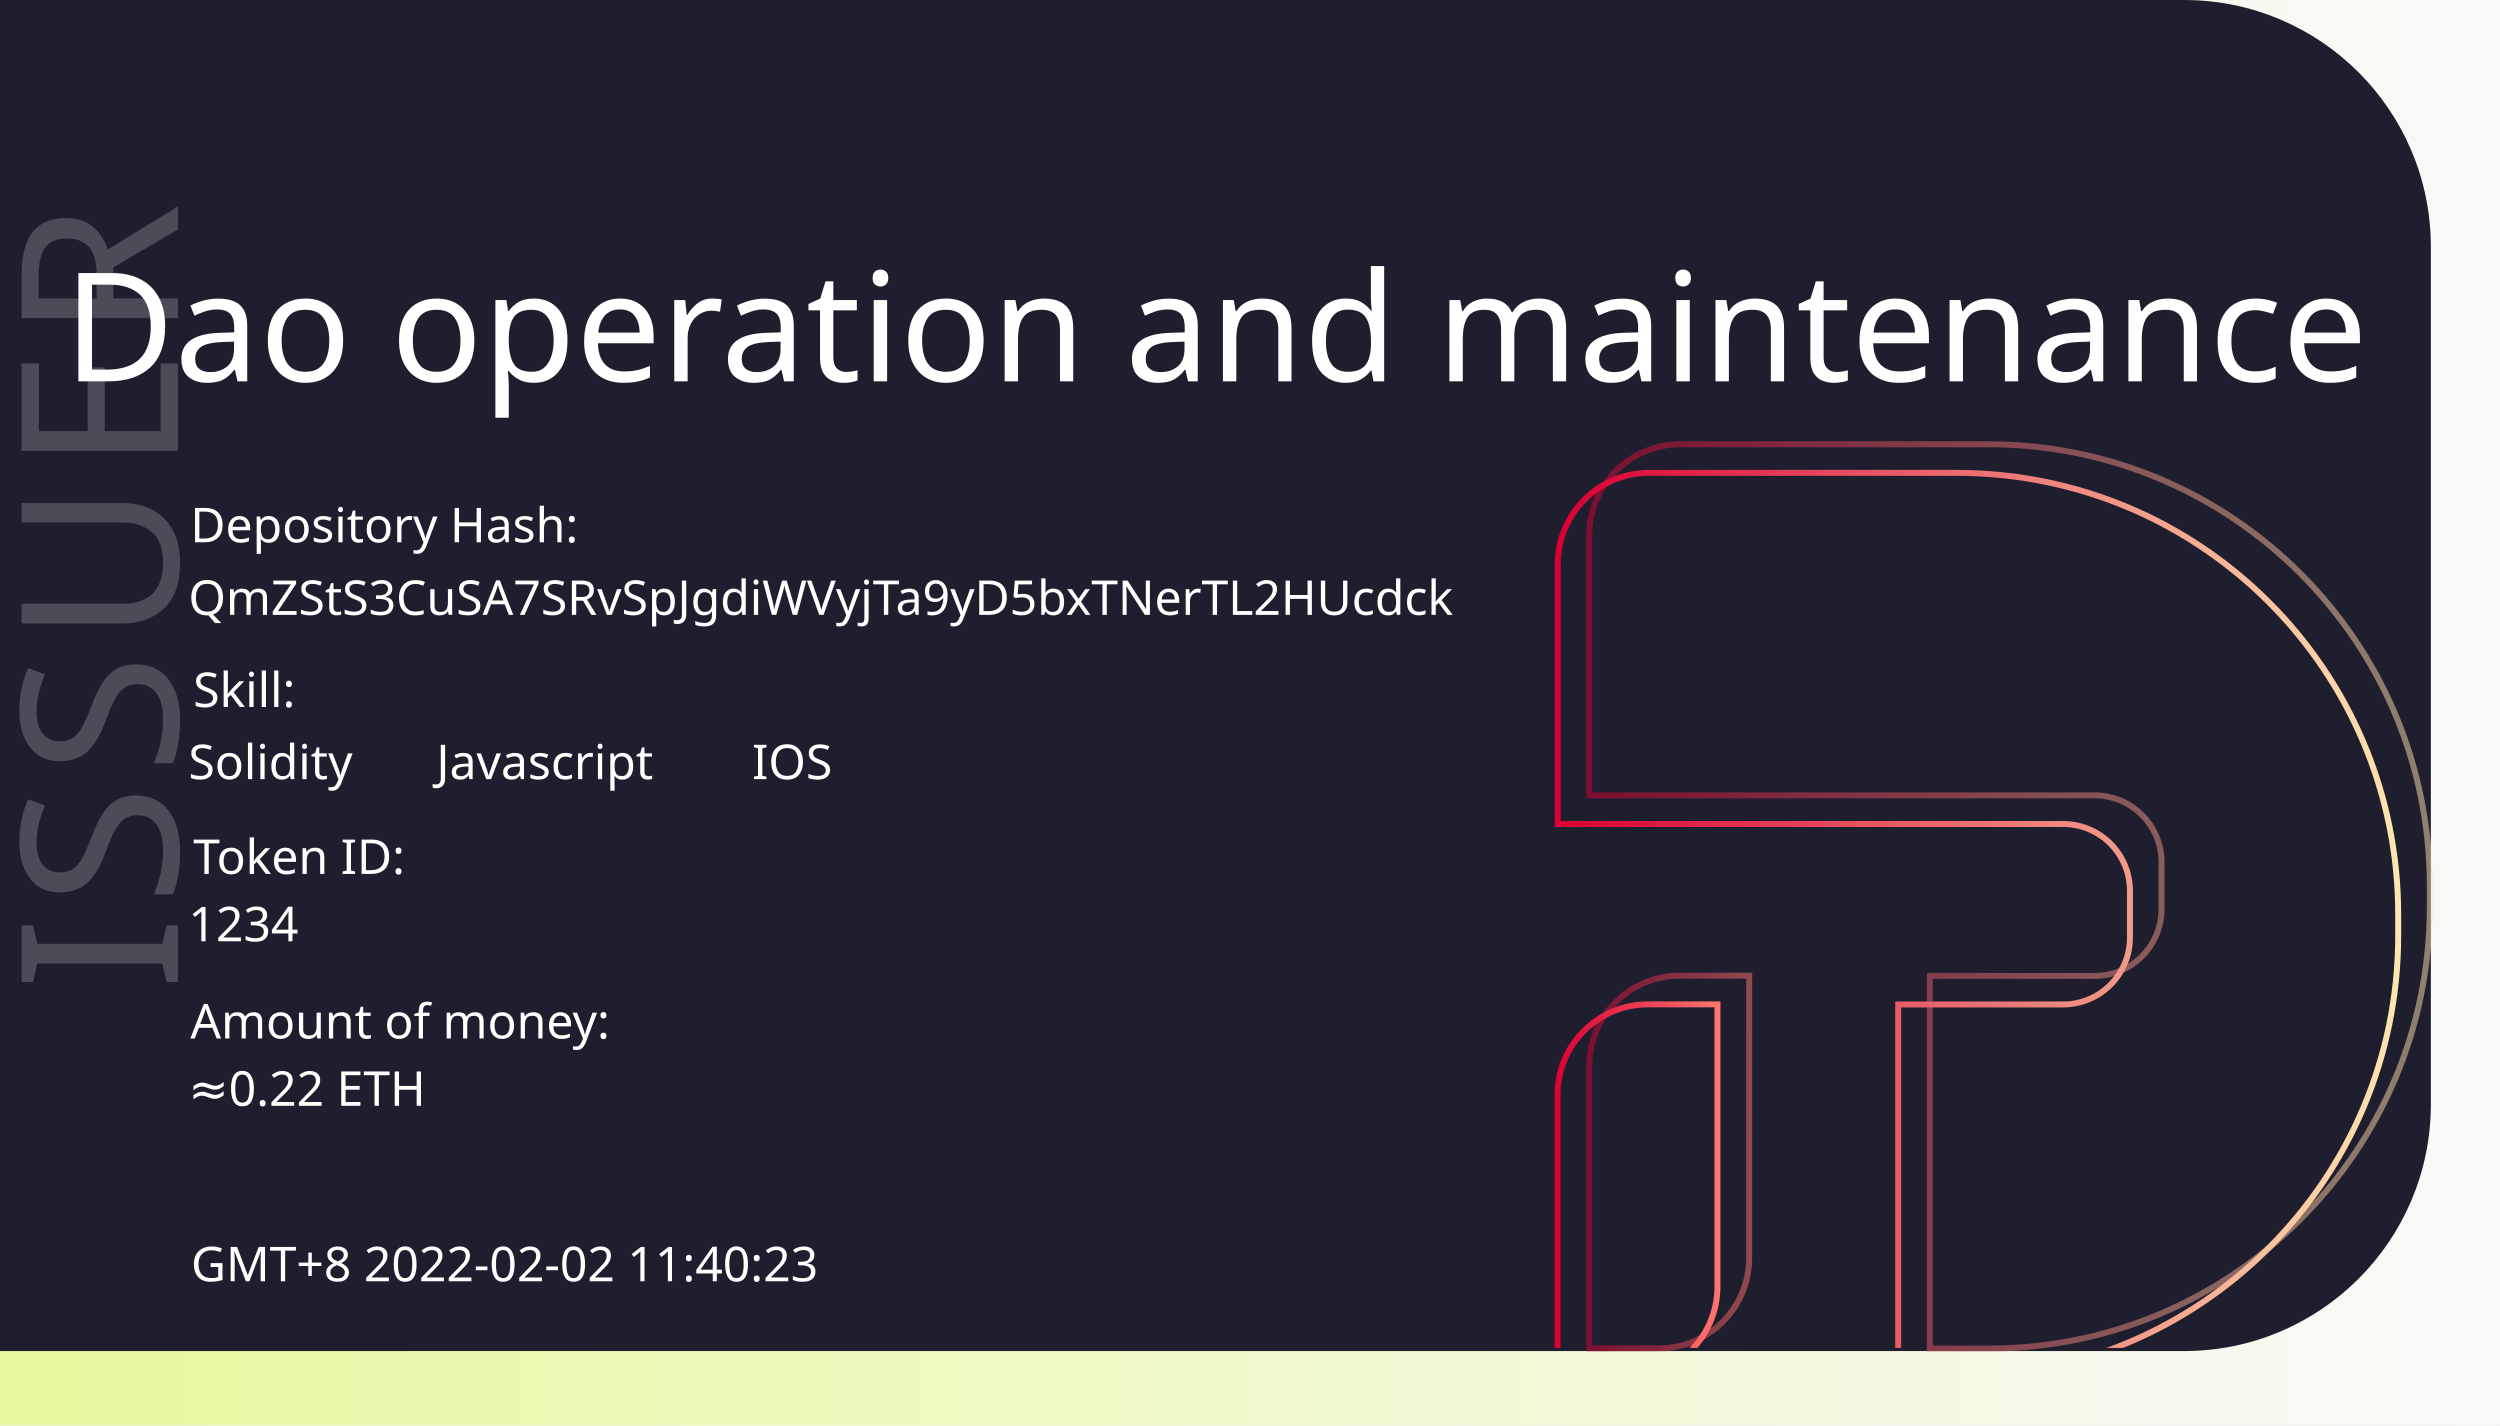
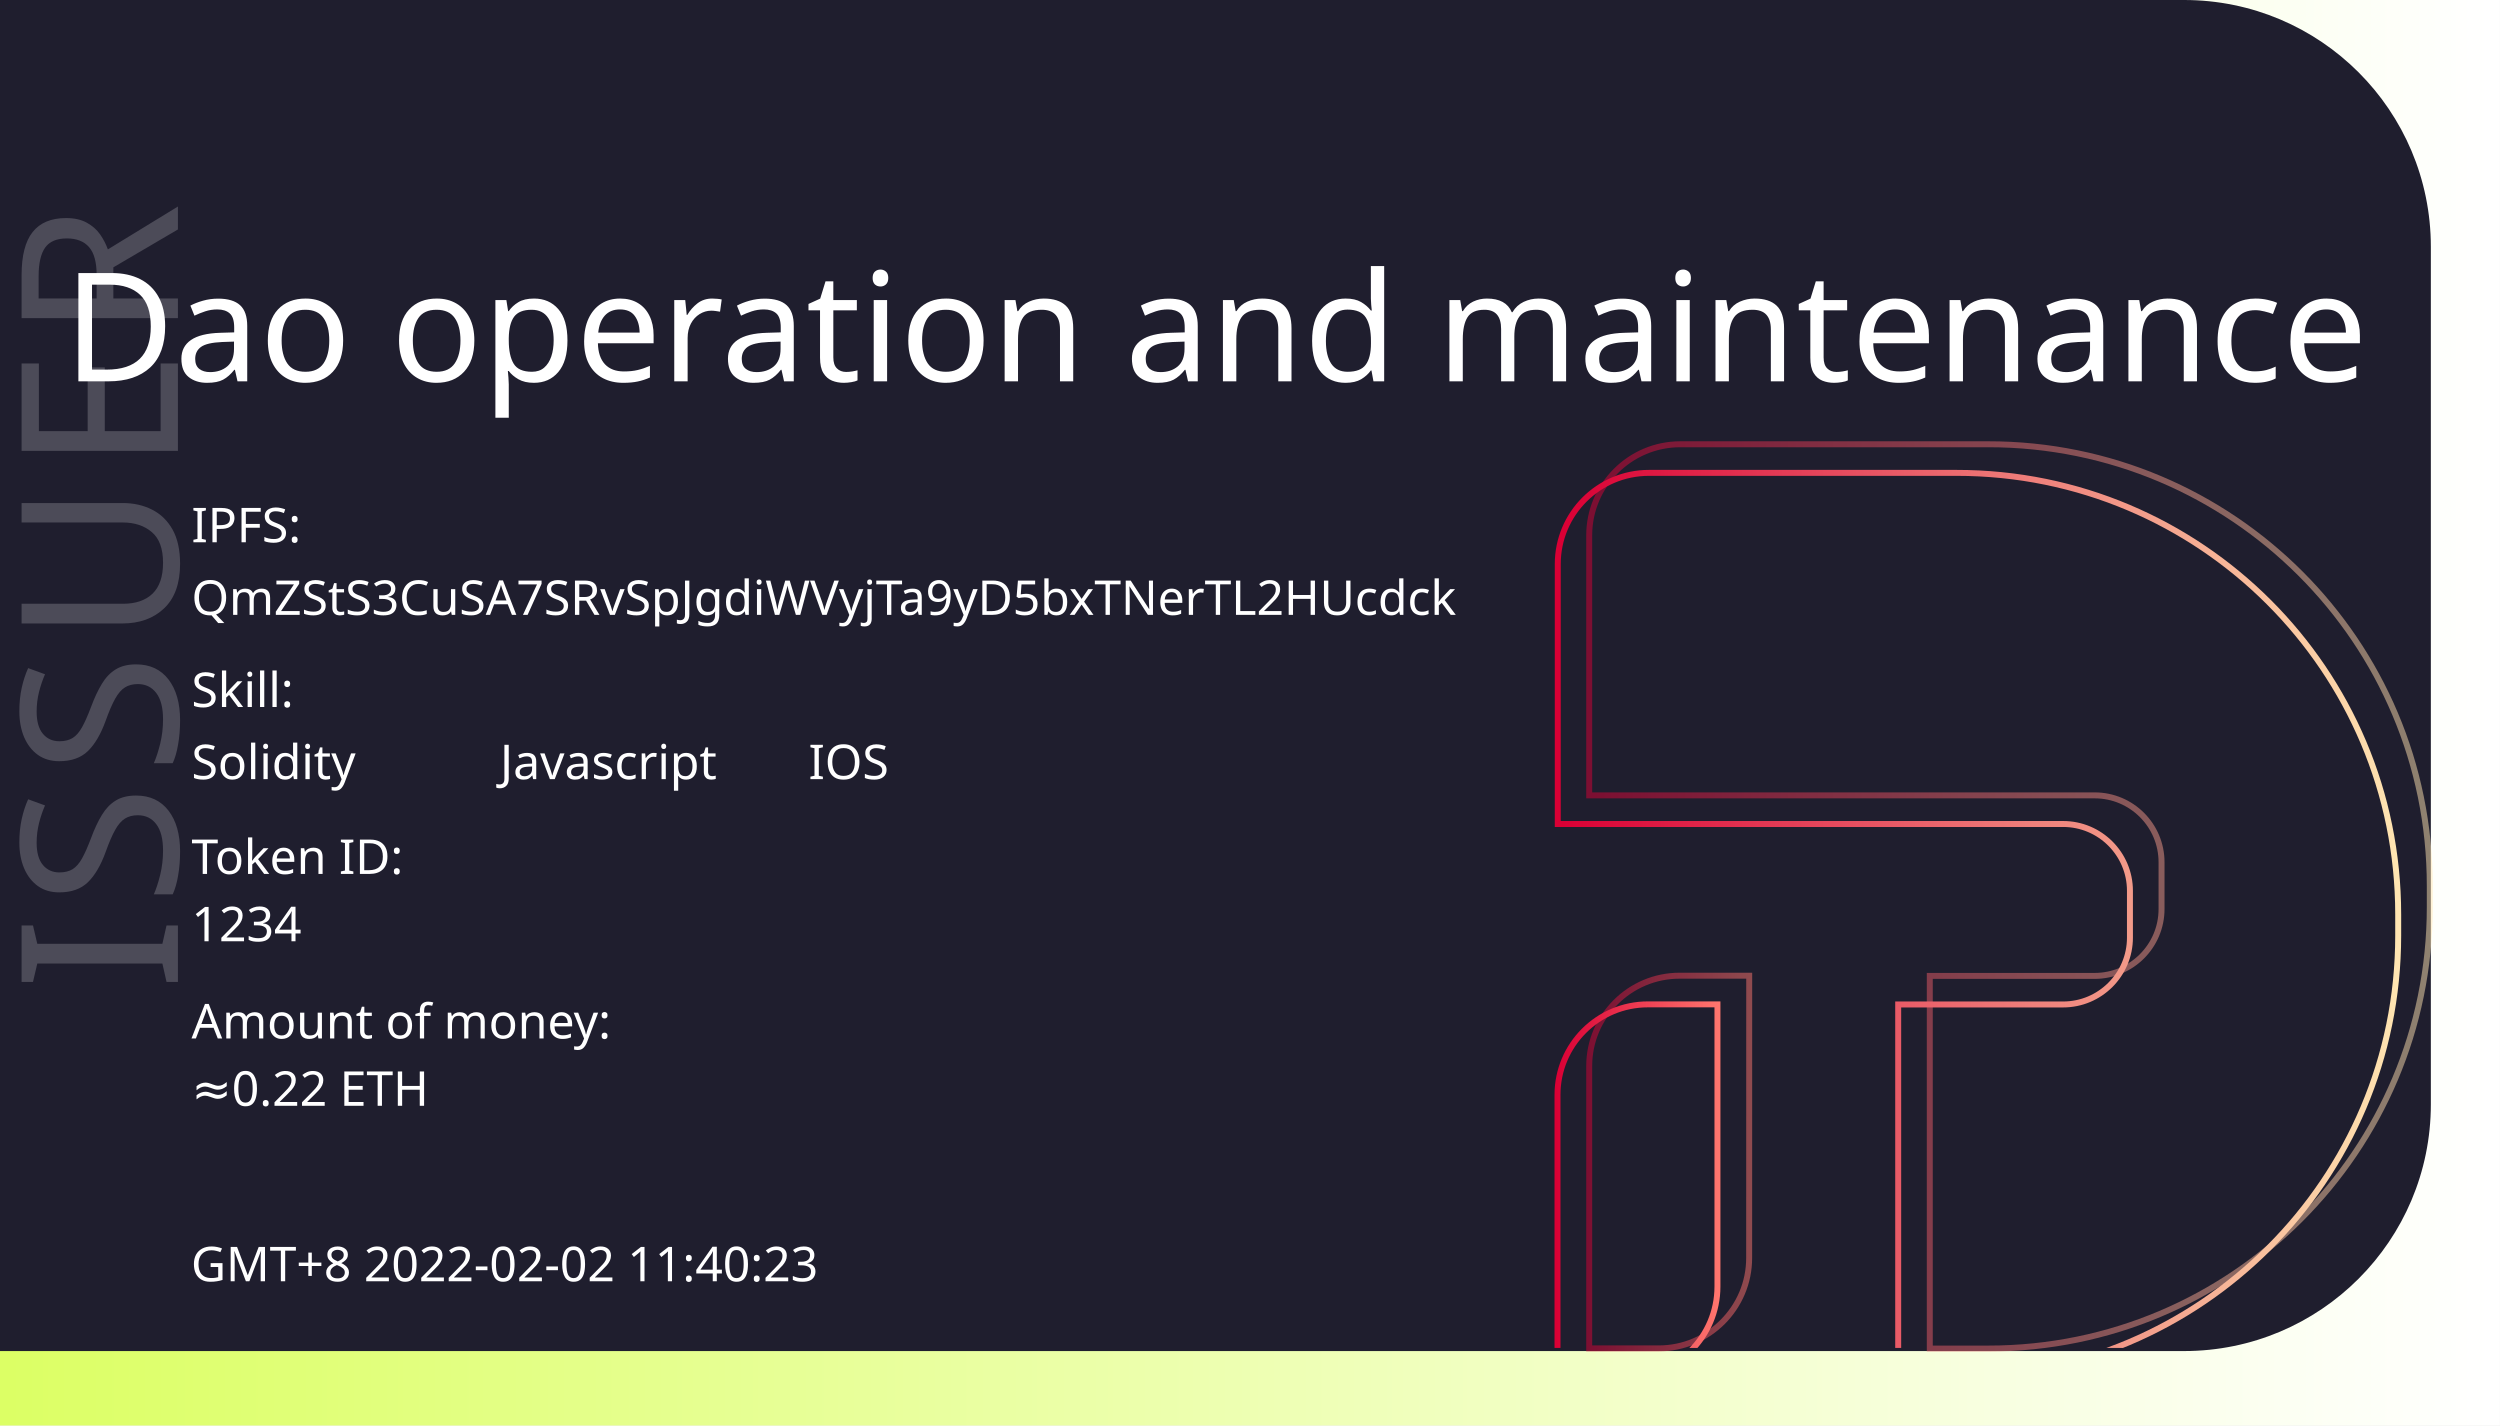
<svg xmlns="http://www.w3.org/2000/svg" xmlns:xlink="http://www.w3.org/1999/xlink" id="l_1" data-name="l 1" viewBox="0 0 470 268">
  <defs>
-     <style>
-       .c1,.c10,.c11,.c13,.c14{fill:none;}.c2{opacity:0.6;}.c3{fill:url(#b3);}.c4{fill:#1f1e2e;}.c5{opacity:0.2;}.c6{font-size:41.17px;letter-spacing:0.05em;}.c6,.c7,.c8,.c9{fill:#fff;}.c6,.c7{font-family:PingFangSC-Semibold-GBpc-EUC-H, PingFang SC;}.c7{font-size:28.52px;}.c8,.c9{font-size:9.04px;}.c8{font-family:PingFangSC-Light-GBpc-EUC-H, PingFang SC;}.c9{font-family:PingFangSC-Medium-GBpc-EUC-H, PingFang SC;}.c10,.c11,.c13,.c14{stroke-miterlimit:10;stroke-width:1.12px;}.c10,.c11{opacity:0.5;}.c10{stroke:url(#b1);}.c11{stroke:url(#b2);}.c12{clip-path:url(#clip-path);}.c13{stroke:url(#b1-2);}.c14{stroke:url(#b4);}
-     </style>
-     <linearGradient id="b3" x1="1.42" y1="134" x2="468.44" y2="134" gradientUnits="userSpaceOnUse">
+     <linearGradient id="a4" x1="1.42" y1="134" x2="468.44" y2="134" gradientUnits="userSpaceOnUse">
      <stop offset="0" stop-color="#dcff65" />
      <stop offset="1" stop-color="#fff" />
    </linearGradient>
-     <linearGradient id="b1" x1="298.21" y1="218.48" x2="329.4" y2="218.48" gradientUnits="userSpaceOnUse">
-       <stop offset="0.01" stop-color="#da0035" />
-       <stop offset="0.99" stop-color="#ff766e" />
+     <linearGradient id="b3" x1="298.21" y1="218.48" x2="329.4" y2="218.48" gradientUnits="userSpaceOnUse">
+       <stop offset=".01" stop-color="#da0035" />
+       <stop offset=".99" stop-color="#ff766e" />
      <stop offset="1" stop-color="#ff776f" />
    </linearGradient>
-     <linearGradient id="b2" x1="298.21" y1="168.51" x2="457.31" y2="168.51" gradientUnits="userSpaceOnUse">
-       <stop offset="0.01" stop-color="#da0035" />
-       <stop offset="0.52" stop-color="#ed7575" />
+     <linearGradient id="b4" x1="298.21" y1="168.51" x2="457.31" y2="168.51" gradientUnits="userSpaceOnUse">
+       <stop offset=".01" stop-color="#da0035" />
+       <stop offset=".52" stop-color="#ed7575" />
      <stop offset="1" stop-color="#ffe6b2" />
    </linearGradient>
+     <linearGradient id="b6" x1="292.25" y1="223.86" x2="323.44" y2="223.86" xlink:href="#b3" />
+     <linearGradient id="b5" x1="292.25" y1="173.9" x2="451.35" y2="173.9" xlink:href="#b4" />
    <clipPath id="clip-path">
-       <path class="c1" d="M0-.62H410.63A46.41,46.41,0,0,1,457,45.8V207a46.41,46.41,0,0,1-46.41,46.41H0a0,0,0,0,1,0,0V-.62a0,0,0,0,1,0,0Z" />
+       <path d="M0-.62h410.63A46.41 46.41 0 0 1 457 45.8V207a46.41 46.41 0 0 1-46.41 46.41H0V-.62Z" style="fill:none" />
    </clipPath>
-     <linearGradient id="b1-2" x1="292.25" y1="223.86" x2="323.44" y2="223.86" xlink:href="#b1" />
-     <linearGradient id="b4" x1="292.25" y1="173.9" x2="451.35" y2="173.9" xlink:href="#b2" />
+     <style>
+       .c6,.c7{fill:#fff;font-size:9.04px}.c6{font-family:PingFangSC-Light,PingFang SC}.c7{font-family:PingFangSC-Medium,PingFang SC}.c11{clip-path:url(#clip-path)}
+     </style>
  </defs>
-   <g class="c2">
-     <rect class="c3" x="-0.01" width="469.99" height="268" />
+   <path style="fill:url(#a4)" d="M-.01 0h469.99v268H-.01z" />
+   <path d="M410.59 254H0V0h410.59A46.41 46.41 0 0 1 457 46.41v161.18A46.41 46.41 0 0 1 410.59 254Z" style="fill:#1f1e2e" />
+   <g style="opacity:.2">
+     <text transform="rotate(-90 109.85 76.4)" style="font-family:PingFangSC-Semibold,PingFang SC;fill:#fff;font-size:41.17px;letter-spacing:.05em">ISSUER</text>
  </g>
-   <path class="c4" d="M410.59,254H0V0H410.59A46.41,46.41,0,0,1,457,46.41V207.59A46.41,46.41,0,0,1,410.59,254Z" />
-   <g class="c5">
-     <text class="c6" transform="translate(33.45 186.25) rotate(-90)">ISSUER</text>
-   </g>
-   <text class="c7" transform="translate(11.97 71.69)">Dao operation and maintenance</text>
-   <text class="c8" transform="translate(36.32 132.92)">Skill:</text>
-   <text class="c9" transform="translate(35.42 146.48)">Solidity</text>
-   <text class="c9" transform="translate(82.04 146.48)">Javascript</text>
-   <text class="c9" transform="translate(141.38 146.48)">IOS</text>
-   <text class="c8" transform="translate(36.32 164.3)">Token ID:</text>
-   <text class="c9" transform="translate(35.42 176.96)">1234</text>
-   <text class="c8" transform="translate(35.79 101.95)">Depository Hash:</text>
-   <text class="c9" transform="translate(35.42 115.6)">QmZStS3CuSA7SRvSpJgdiWVyjTa9yD5bxTNerTL2HUcdck</text>
-   <text class="c8" transform="translate(35.79 195.23)">Amount of money:</text>
-   <text class="c9" transform="translate(35.42 207.89)">≈0.22 ETH</text>
-   <path class="c10" d="M328.84,236.5a17,17,0,0,1-17,17H298.77V200.43a17,17,0,0,1,17-17h13.08Z" />
-   <path class="c11" d="M373.76,83.52H315.91a17.14,17.14,0,0,0-17.14,17.14v48.87l.22,0H393.8a12.57,12.57,0,0,1,12.57,12.57v8.8a12.57,12.57,0,0,1-12.57,12.57h-31v70.06h11a83,83,0,0,0,83-83v-4A83,83,0,0,0,373.76,83.52Z" />
-   <text class="c8" transform="translate(35.91 240.88)">GMT+8 2022-02-02 11:40:23</text>
-   <g class="c12">
-     <path class="c13" d="M322.88,241.88a17,17,0,0,1-17,17H292.81V205.82a17,17,0,0,1,17-17h13.07Z" />
-   </g>
-   <g class="c12">
-     <path class="c14" d="M367.8,88.9H310a17.14,17.14,0,0,0-17.14,17.15v48.86h95a12.57,12.57,0,0,1,12.57,12.57v8.79a12.57,12.57,0,0,1-12.57,12.57h-31v70.06h11a83,83,0,0,0,83-83v-4A83,83,0,0,0,367.8,88.9Z" />
-   </g>
+   <text transform="translate(11.97 71.69)" style="font-size:28.52px;font-family:PingFangSC-Semibold,PingFang SC;fill:#fff">Dao operation and maintenance</text>
+   <text class="c6" transform="translate(36 132.92)">Skill:</text>
+   <text class="c7" transform="translate(36 146.48)">Solidity</text>
+   <text class="c7" transform="translate(94 146.48)">Javascript</text>
+   <text class="c7" transform="translate(152 146.48)">IOS</text>
+   <text class="c6" transform="translate(36 164.3)">Token ID:</text>
+   <text class="c7" transform="translate(36 176.96)">1234</text>
+   <text class="c6" transform="translate(36 101.95)">IPFS:</text>
+   <text class="c7" transform="translate(36 115.6)">QmZStS3CuSA7SRvSpJgdiWVyjTa9yD5bxTNerTL2HUcdck</text>
+   <text class="c6" transform="translate(36 195.23)">Amount of money:</text>
+   <text class="c7" transform="translate(36 207.89)">≈0.22 ETH</text>
+   <path d="M328.84 236.5a17 17 0 0 1-17 17h-13.07v-53.07a17 17 0 0 1 17-17h13.08Z" style="stroke:url(#b3);opacity:.5;stroke-miterlimit:10;stroke-width:1.12px;fill:none" />
+   <path d="M373.76 83.52h-57.85a17.14 17.14 0 0 0-17.14 17.14v48.87h95.03a12.57 12.57 0 0 1 12.57 12.57v8.8a12.57 12.57 0 0 1-12.57 12.57h-31v70.06h11a83 83 0 0 0 83-83v-4a83 83 0 0 0-83.04-83.01Z" style="stroke:url(#b4);opacity:.5;stroke-miterlimit:10;stroke-width:1.12px;fill:none" />
+   <path d="M322.88 241.88a17 17 0 0 1-17 17h-13.07v-53.06a17 17 0 0 1 17-17h13.07Z" style="stroke:url(#b6);stroke-miterlimit:10;stroke-width:1.12px;fill:none" class="c11" />
+   <path d="M367.8 88.9H310a17.14 17.14 0 0 0-17.14 17.15v48.86h95a12.57 12.57 0 0 1 12.57 12.57v8.79a12.57 12.57 0 0 1-12.57 12.57h-31v70.06h11a83 83 0 0 0 83-83v-4a83 83 0 0 0-83.06-83Z" style="stroke:url(#b5);stroke-miterlimit:10;stroke-width:1.12px;fill:none" class="c11" />
+   <text class="c6" transform="translate(35.91 240.88)">GMT+8 2022-02-02 11:40:23</text>
</svg>
